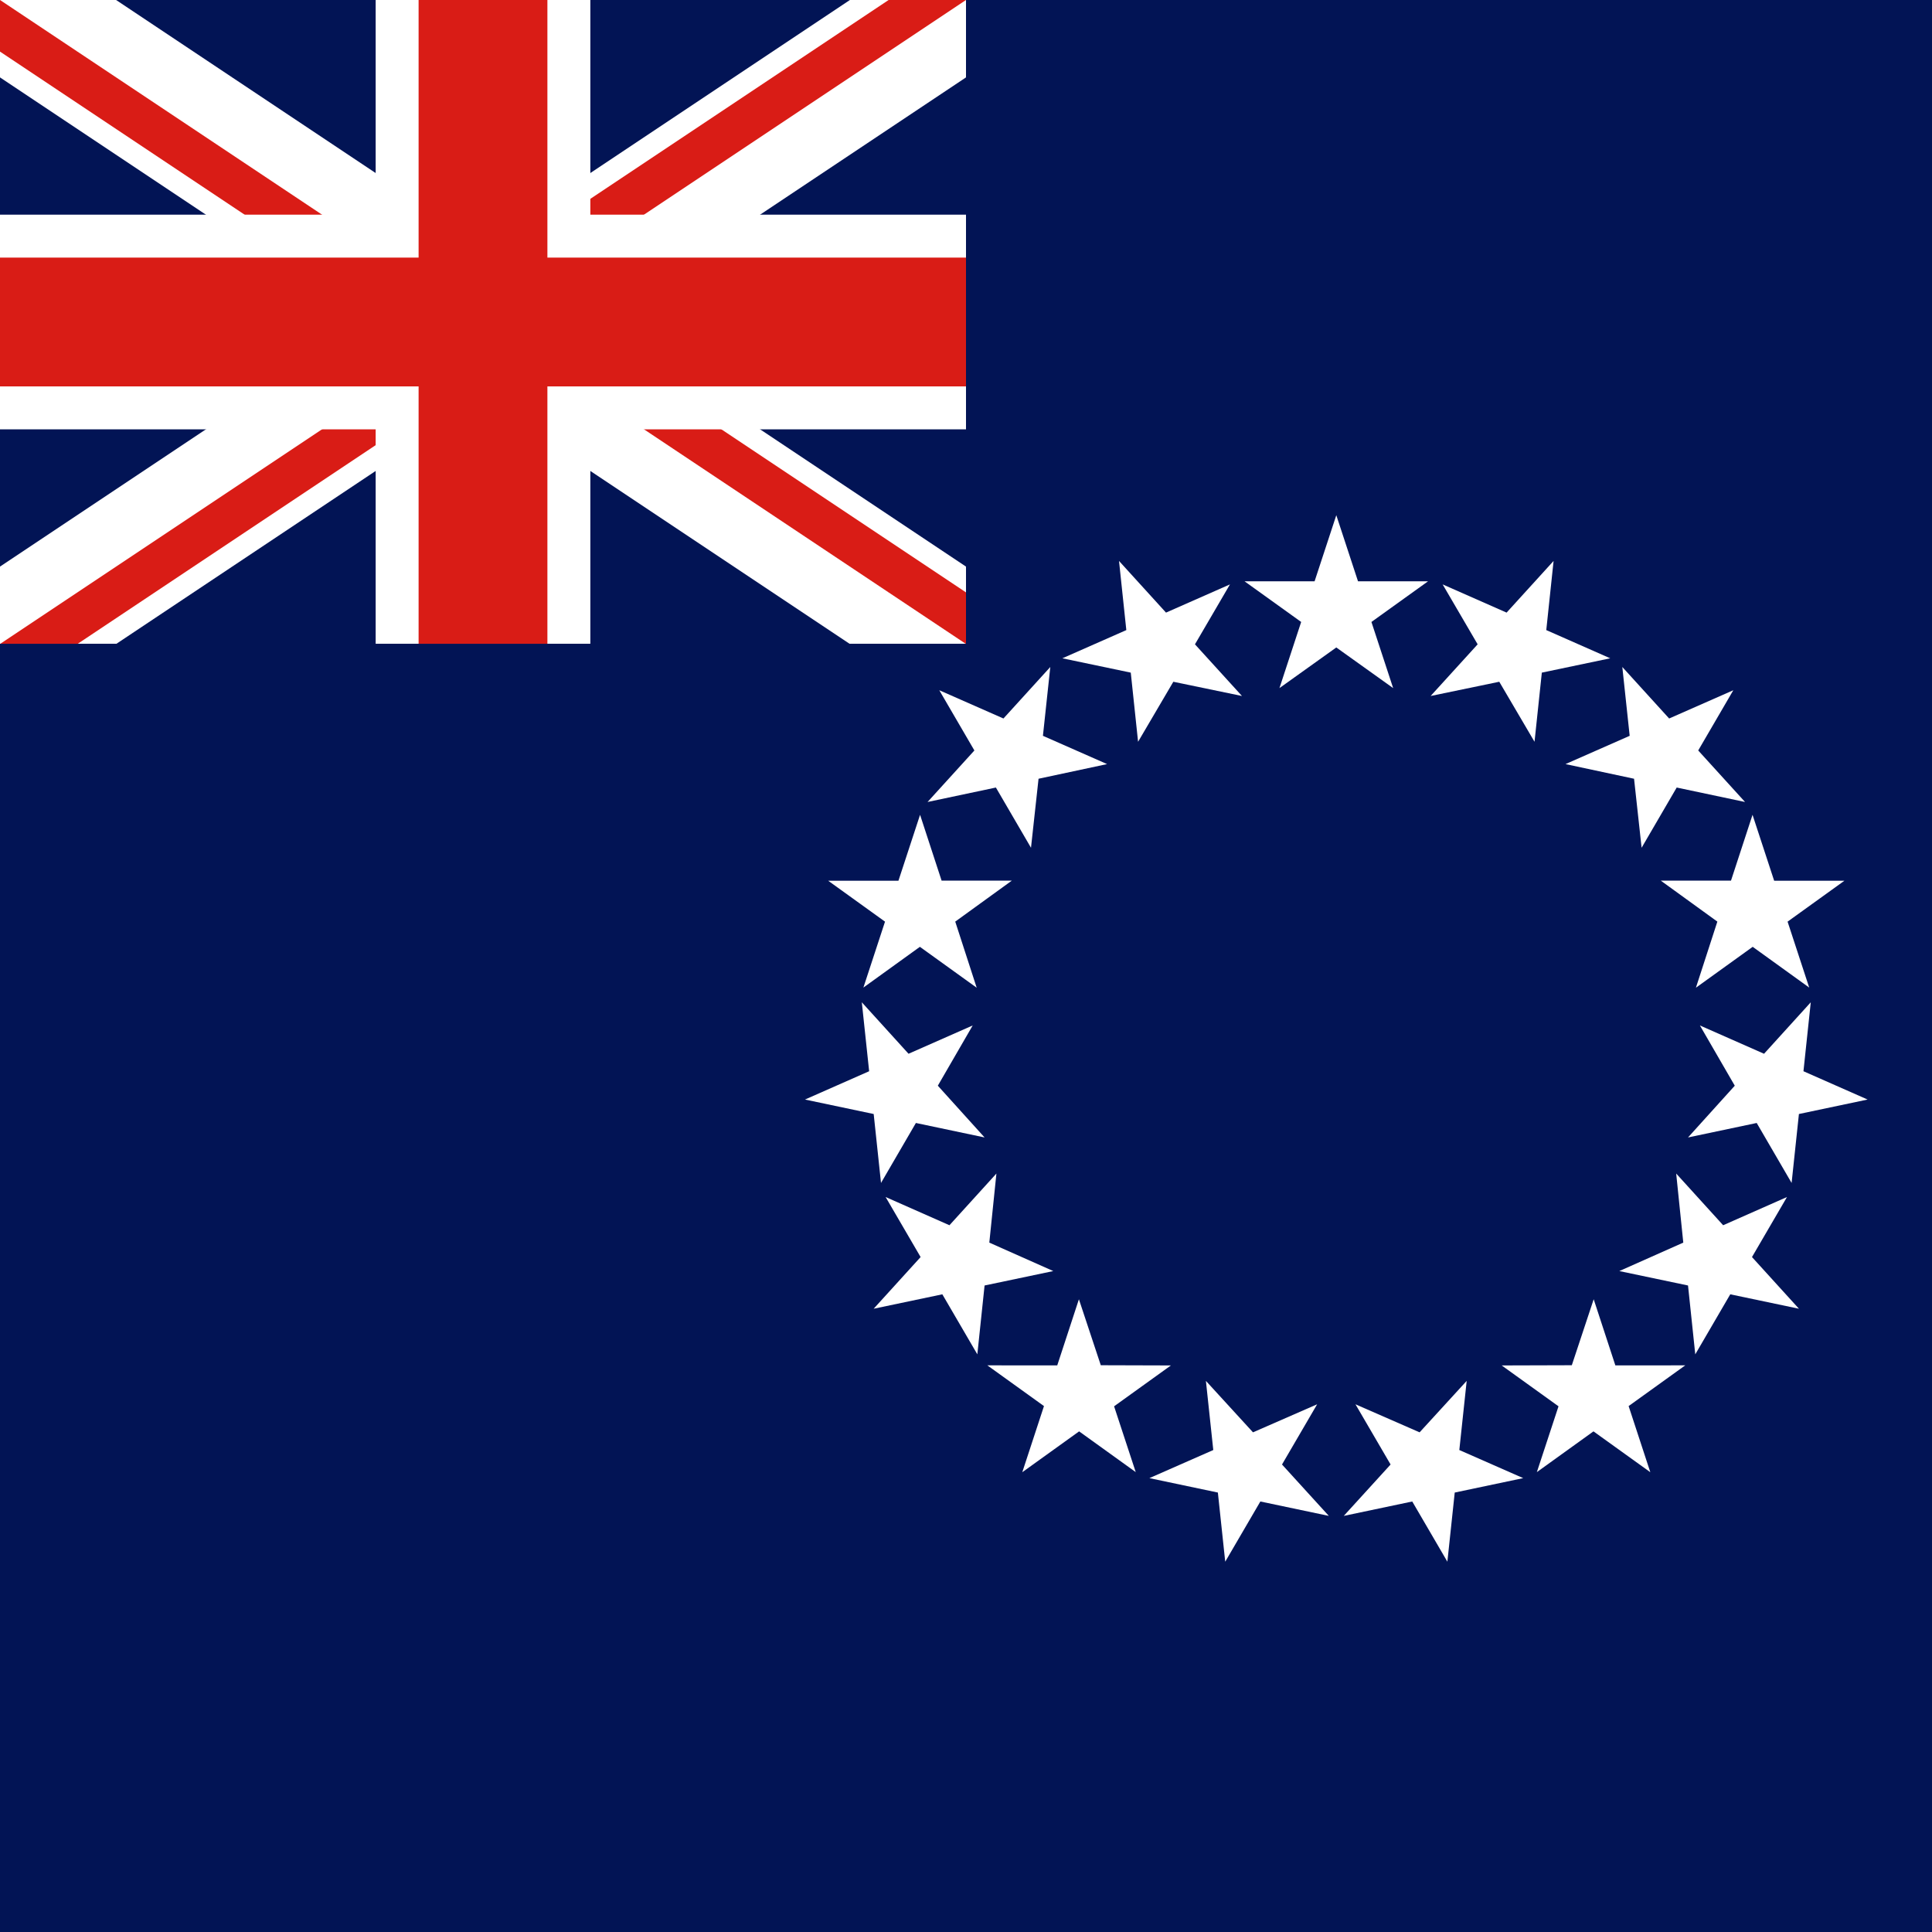
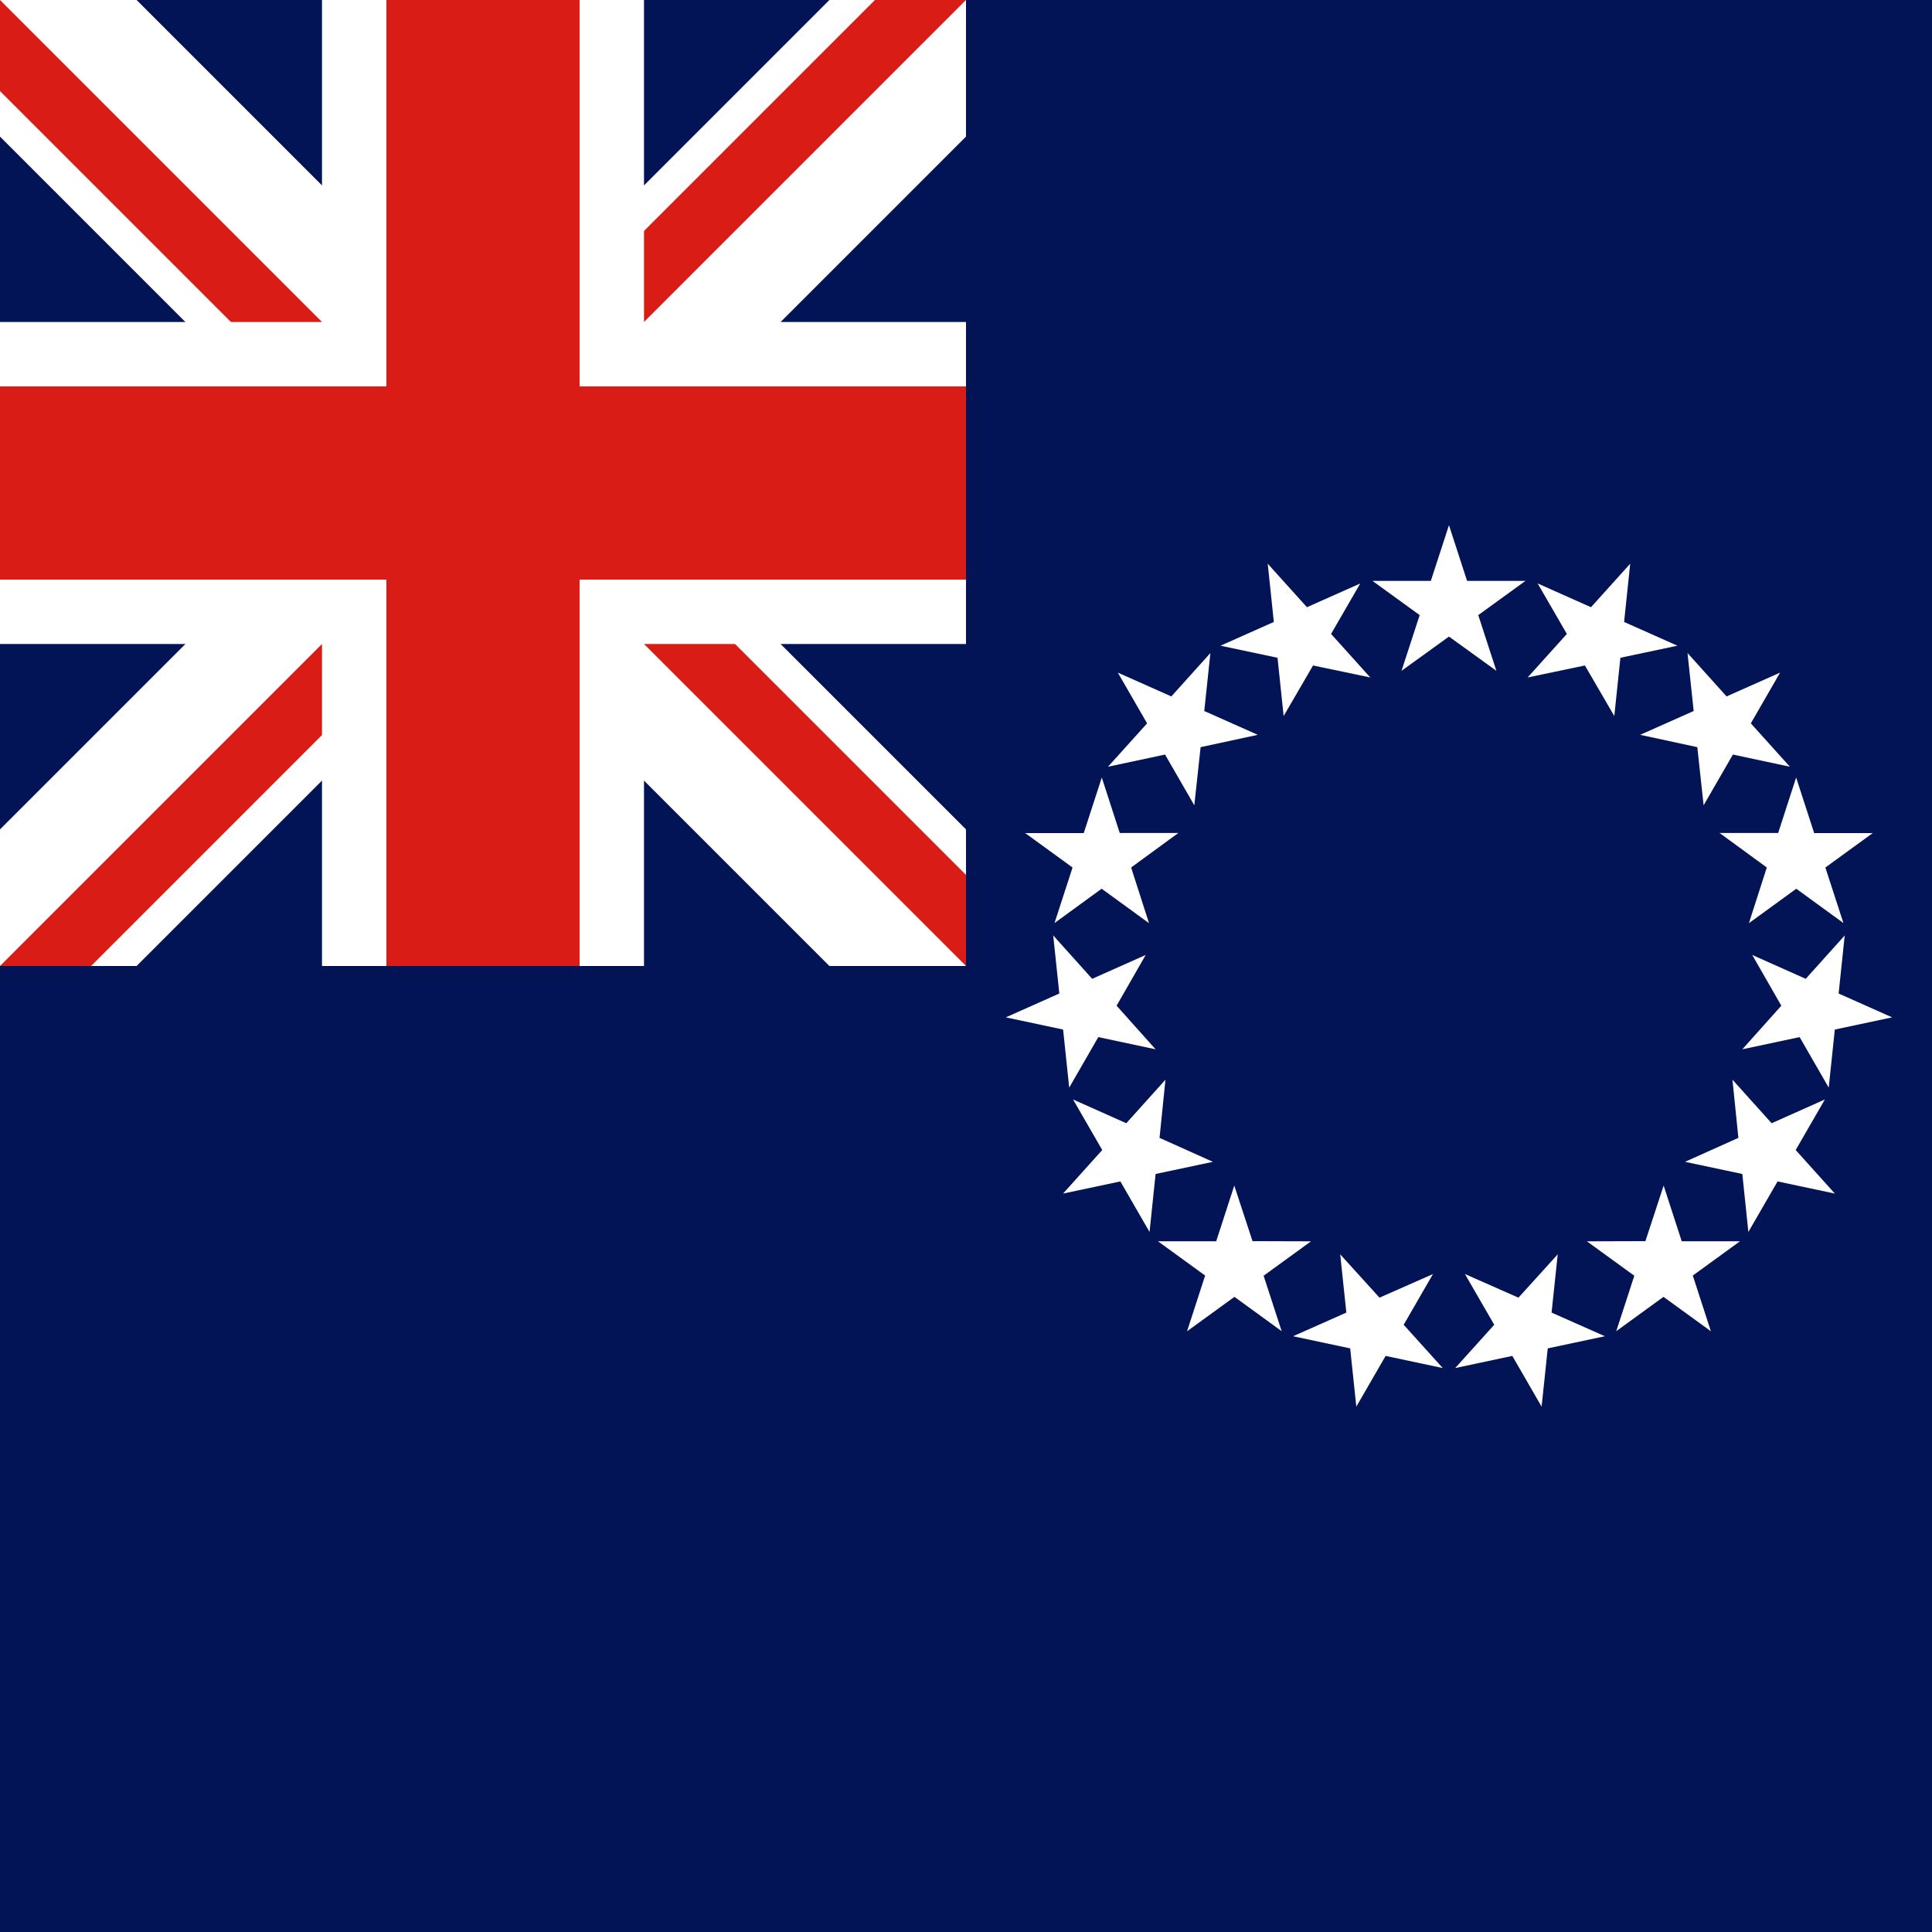
<svg xmlns="http://www.w3.org/2000/svg" width="120" height="120" viewBox="0 0 120 120" fill="none">
  <g clip-path="url(#clip0_324_32333)">
    <rect width="120" height="120" fill="#021455" />
-     <path d="M83 32L84.349 36.107H88.697L85.182 38.631L86.531 42.739L83 40.215L79.469 42.739L80.818 38.631L77.303 36.107H81.651L83 32Z" fill="white" />
-     <path d="M96.496 34.841L96.042 39.136L100.014 40.888L95.766 41.778L95.312 46.073L93.122 42.345L88.859 43.229L91.779 40.02L89.605 36.298L93.577 38.05L96.496 34.841Z" fill="white" />
-     <path d="M105.479 46.613L107.659 42.872L103.674 44.627L100.765 41.428L101.222 45.703L97.237 47.459L101.494 48.369L101.963 52.656L104.143 48.915L108.388 49.813L105.479 46.613Z" fill="white" />
-     <path d="M114.558 54.705L111.03 57.245L112.373 61.34L108.863 58.809L105.336 61.349L106.668 57.243L103.153 54.697L107.515 54.699L108.853 50.609L110.196 54.703L114.558 54.705Z" fill="white" />
-     <path d="M111.734 69.193L116 68.294L112.016 66.536L112.47 62.254L109.568 65.451L105.584 63.693L107.75 67.435L104.846 70.649L109.112 69.75L111.28 73.475L111.734 69.193Z" fill="white" />
-     <path d="M111.736 81.288L107.47 80.392L105.296 84.121L104.846 79.844L100.579 78.948L104.552 77.181L104.111 72.891L107.028 76.102L110.993 74.349L108.819 78.078L111.736 81.288Z" fill="white" />
-     <path d="M98.974 88.905L102.504 91.442L101.157 87.334L104.675 84.804L100.333 84.808L98.987 80.699L97.628 84.797L93.273 84.81L96.802 87.348L95.457 91.436L98.974 88.905Z" fill="white" />
-     <path d="M89.899 97L87.717 93.26L83.464 94.155L86.372 90.963L84.19 87.223L88.174 88.965L91.099 85.769L90.641 90.064L94.609 91.809L90.356 92.705L89.899 97Z" fill="white" />
-     <path d="M75.644 92.705L76.101 97L78.283 93.26L82.536 94.155L79.628 90.963L81.81 87.223L77.826 88.965L74.901 85.769L75.359 90.064L71.391 91.809L75.644 92.705Z" fill="white" />
-     <path d="M63.496 91.442L64.843 87.334L61.325 84.804L65.667 84.808L67.013 80.699L68.372 84.797L72.727 84.81L69.198 87.348L70.543 91.436L67.026 88.905L63.496 91.442Z" fill="white" />
-     <path d="M57.181 78.078L54.264 81.288L58.53 80.392L60.704 84.121L61.154 79.844L65.421 78.948L61.448 77.181L61.889 72.891L58.972 76.102L55.007 74.349L57.181 78.078Z" fill="white" />
-     <path d="M50 68.294L53.984 66.536L53.529 62.254L56.431 65.451L60.416 63.693L58.25 67.435L61.154 70.649L56.888 69.75L54.721 73.475L54.266 69.193L50 68.294Z" fill="white" />
-     <path d="M55.804 54.703L51.442 54.705L54.97 57.245L53.627 61.34L57.136 58.809L60.664 61.349L59.332 57.243L62.847 54.697L58.485 54.699L57.147 50.609L55.804 54.703Z" fill="white" />
-     <path d="M58.341 42.872L62.326 44.627L65.236 41.428L64.778 45.703L68.763 47.459L64.506 48.369L64.037 52.656L61.857 48.915L57.612 49.813L60.521 46.613L58.341 42.872Z" fill="white" />
-     <path d="M72.423 38.05L69.504 34.841L69.958 39.136L65.986 40.888L70.234 41.778L70.688 46.073L72.878 42.345L77.141 43.229L74.221 40.02L76.395 36.298L72.423 38.05Z" fill="white" />
+     <path d="M89.998 32.62L91.123 36.08H94.749L91.818 38.205L92.943 41.665L89.998 39.539L87.052 41.665L88.178 38.205L85.246 36.08H88.872L89.998 32.62Z" fill="white" />
+     <path d="M101.255 35.013L100.876 38.631L104.189 40.106L100.646 40.855L100.267 44.474L98.441 41.334L94.885 42.078L97.32 39.375L95.507 36.24L98.82 37.715L101.255 35.013Z" fill="white" />
+     <path d="M108.747 44.929L110.565 41.777L107.241 43.256L104.815 40.561L105.197 44.162L101.873 45.641L105.423 46.407L105.815 50.019L107.633 46.867L111.174 47.623L108.747 44.929Z" fill="white" />
+     <path d="M116.32 51.744L113.377 53.883L114.498 57.332L111.57 55.201L108.628 57.34L109.739 53.882L106.807 51.738L110.445 51.739L111.561 48.294L112.682 51.743L116.32 51.744Z" fill="white" />
+     <path d="M113.964 63.947L117.523 63.19L114.2 61.709L114.579 58.102L112.158 60.796L108.835 59.315L110.641 62.466L108.219 65.174L111.778 64.416L113.585 67.554L113.964 63.947Z" fill="white" />
+     <path d="M113.966 74.135L110.408 73.38L108.594 76.52L108.219 72.918L104.66 72.163L107.974 70.675L107.606 67.061L110.039 69.766L113.346 68.29L111.533 71.43L113.966 74.135Z" fill="white" />
+     <path d="M103.322 80.55L106.266 82.687L105.143 79.227L108.076 77.096L104.455 77.099L103.332 73.639L102.199 77.09L98.566 77.101L101.51 79.239L100.388 82.682L103.322 80.55Z" fill="white" />
+     <path d="M95.752 87.368L93.932 84.218L90.385 84.972L92.81 82.284L90.99 79.133L94.313 80.6L96.753 77.909L96.371 81.527L99.681 82.996L96.133 83.75L95.752 87.368Z" fill="white" />
+     <path d="M83.862 83.75L84.243 87.368L86.064 84.218L89.611 84.972L87.185 82.284L89.005 79.133L85.682 80.6L83.243 77.909L83.624 81.527L80.315 82.996L83.862 83.75Z" fill="white" />
+     <path d="M73.73 82.687L74.853 79.227L71.919 77.096L75.54 77.099L76.663 73.639L77.797 77.09L81.429 77.101L78.485 79.239L79.607 82.682L76.674 80.55L73.73 82.687Z" fill="white" />
+     <path d="M68.462 71.43L66.029 74.135L69.588 73.38L71.401 76.52L71.776 72.918L75.335 72.163L72.021 70.675L72.389 67.062L69.956 69.766L66.649 68.29L68.462 71.43Z" fill="white" />
+     <path d="M62.473 63.19L65.796 61.709L65.417 58.102L67.837 60.796L71.16 59.315L69.354 62.466L71.776 65.174L68.218 64.416L66.41 67.554L66.031 63.947L62.473 63.19Z" fill="white" />
+     <path d="M67.314 51.743L63.676 51.744L66.618 53.883L65.498 57.332L68.425 55.201L71.368 57.34L70.256 53.882L73.188 51.738L69.55 51.739L68.434 48.294L67.314 51.743Z" fill="white" />
+     <path d="M69.43 41.777L72.754 43.256L75.18 40.561L74.799 44.162L78.123 45.641L74.572 46.407L74.181 50.019L72.363 46.867L68.821 47.623L71.248 44.929L69.43 41.777Z" fill="white" />
+     <path d="M81.176 37.715L78.741 35.013L79.12 38.631L75.807 40.106L79.35 40.855L79.729 44.474L81.555 41.334L85.11 42.078L82.675 39.375L84.489 36.24L81.176 37.715Z" fill="white" />
    <g clip-path="url(#clip1_324_32333)">
-       <mask id="mask0_324_32333" style="mask-type:luminance" maskUnits="userSpaceOnUse" x="0" y="0" width="60" height="40">
-         <path d="M60 0H0V40H60V0Z" fill="white" />
-       </mask>
-       <g mask="url(#mask0_324_32333)">
-         <path d="M0 0H60V40H0V0Z" fill="#021455" />
-         <path d="M60 4.807L37.211 20L60 35.193V40H52.789L30 24.807L7.211 40H0V35.193L22.789 20L0 4.807V0H7.211L30 15.193L52.789 0H60V4.807Z" fill="white" />
-         <path fill-rule="evenodd" clip-rule="evenodd" d="M25.193 20L0 3.205V0L30 20L25.193 20Z" fill="#D91C16" />
-         <path fill-rule="evenodd" clip-rule="evenodd" d="M30 23.205L4.807 40H0L30 20V23.205Z" fill="#D91C16" />
-         <path fill-rule="evenodd" clip-rule="evenodd" d="M34.807 20L60 36.795V40L30 20L34.807 20Z" fill="#D91C16" />
-         <path d="M30 16.795L55.193 0H60L30 20V16.795Z" fill="#D91C16" />
-         <path d="M36.667 0V13.333H60V26.667H36.667V40H23.333V26.667H0V13.333H23.333V0H36.667Z" fill="white" />
-         <path d="M34 0V16H60V24H34V40H26V24H0V16H26V0H34Z" fill="#D91C16" />
-       </g>
+       <path d="M0 0H60V60H0V0Z" fill="#021455" />
+       <path d="M60 8.485L38.485 30L60 51.515V60H51.515L30 38.485L8.485 60H0V51.515L21.515 30L0 8.485V0H8.485L30 21.515L51.515 0H60V8.485Z" fill="white" />
+       <path d="M30 35.657L5.657 60H0L30 30V35.657Z" fill="#D91C16" />
+       <path d="M60 54.343V60L30 30H35.657L60 54.343Z" fill="#D91C16" />
+       <path d="M30 30H24.343L0 5.657V0L30 30Z" fill="#D91C16" />
+       <path d="M60 0L30 30V24.343L54.343 0H60Z" fill="#D91C16" />
+       <path d="M40 0V20H60V40H40V60H20V40H0V20H20V0H40Z" fill="white" />
+       <path d="M36 0V24H60V36H36V60H24V36H0V24H24V0H36Z" fill="#D91C16" />
    </g>
  </g>
  <defs>
    <clipPath id="clip0_324_32333">
      <rect width="120" height="120" fill="white" />
    </clipPath>
    <clipPath id="clip1_324_32333">
-       <rect width="60" height="40" fill="white" />
+       <rect width="60" height="60" fill="white" />
    </clipPath>
  </defs>
</svg>
